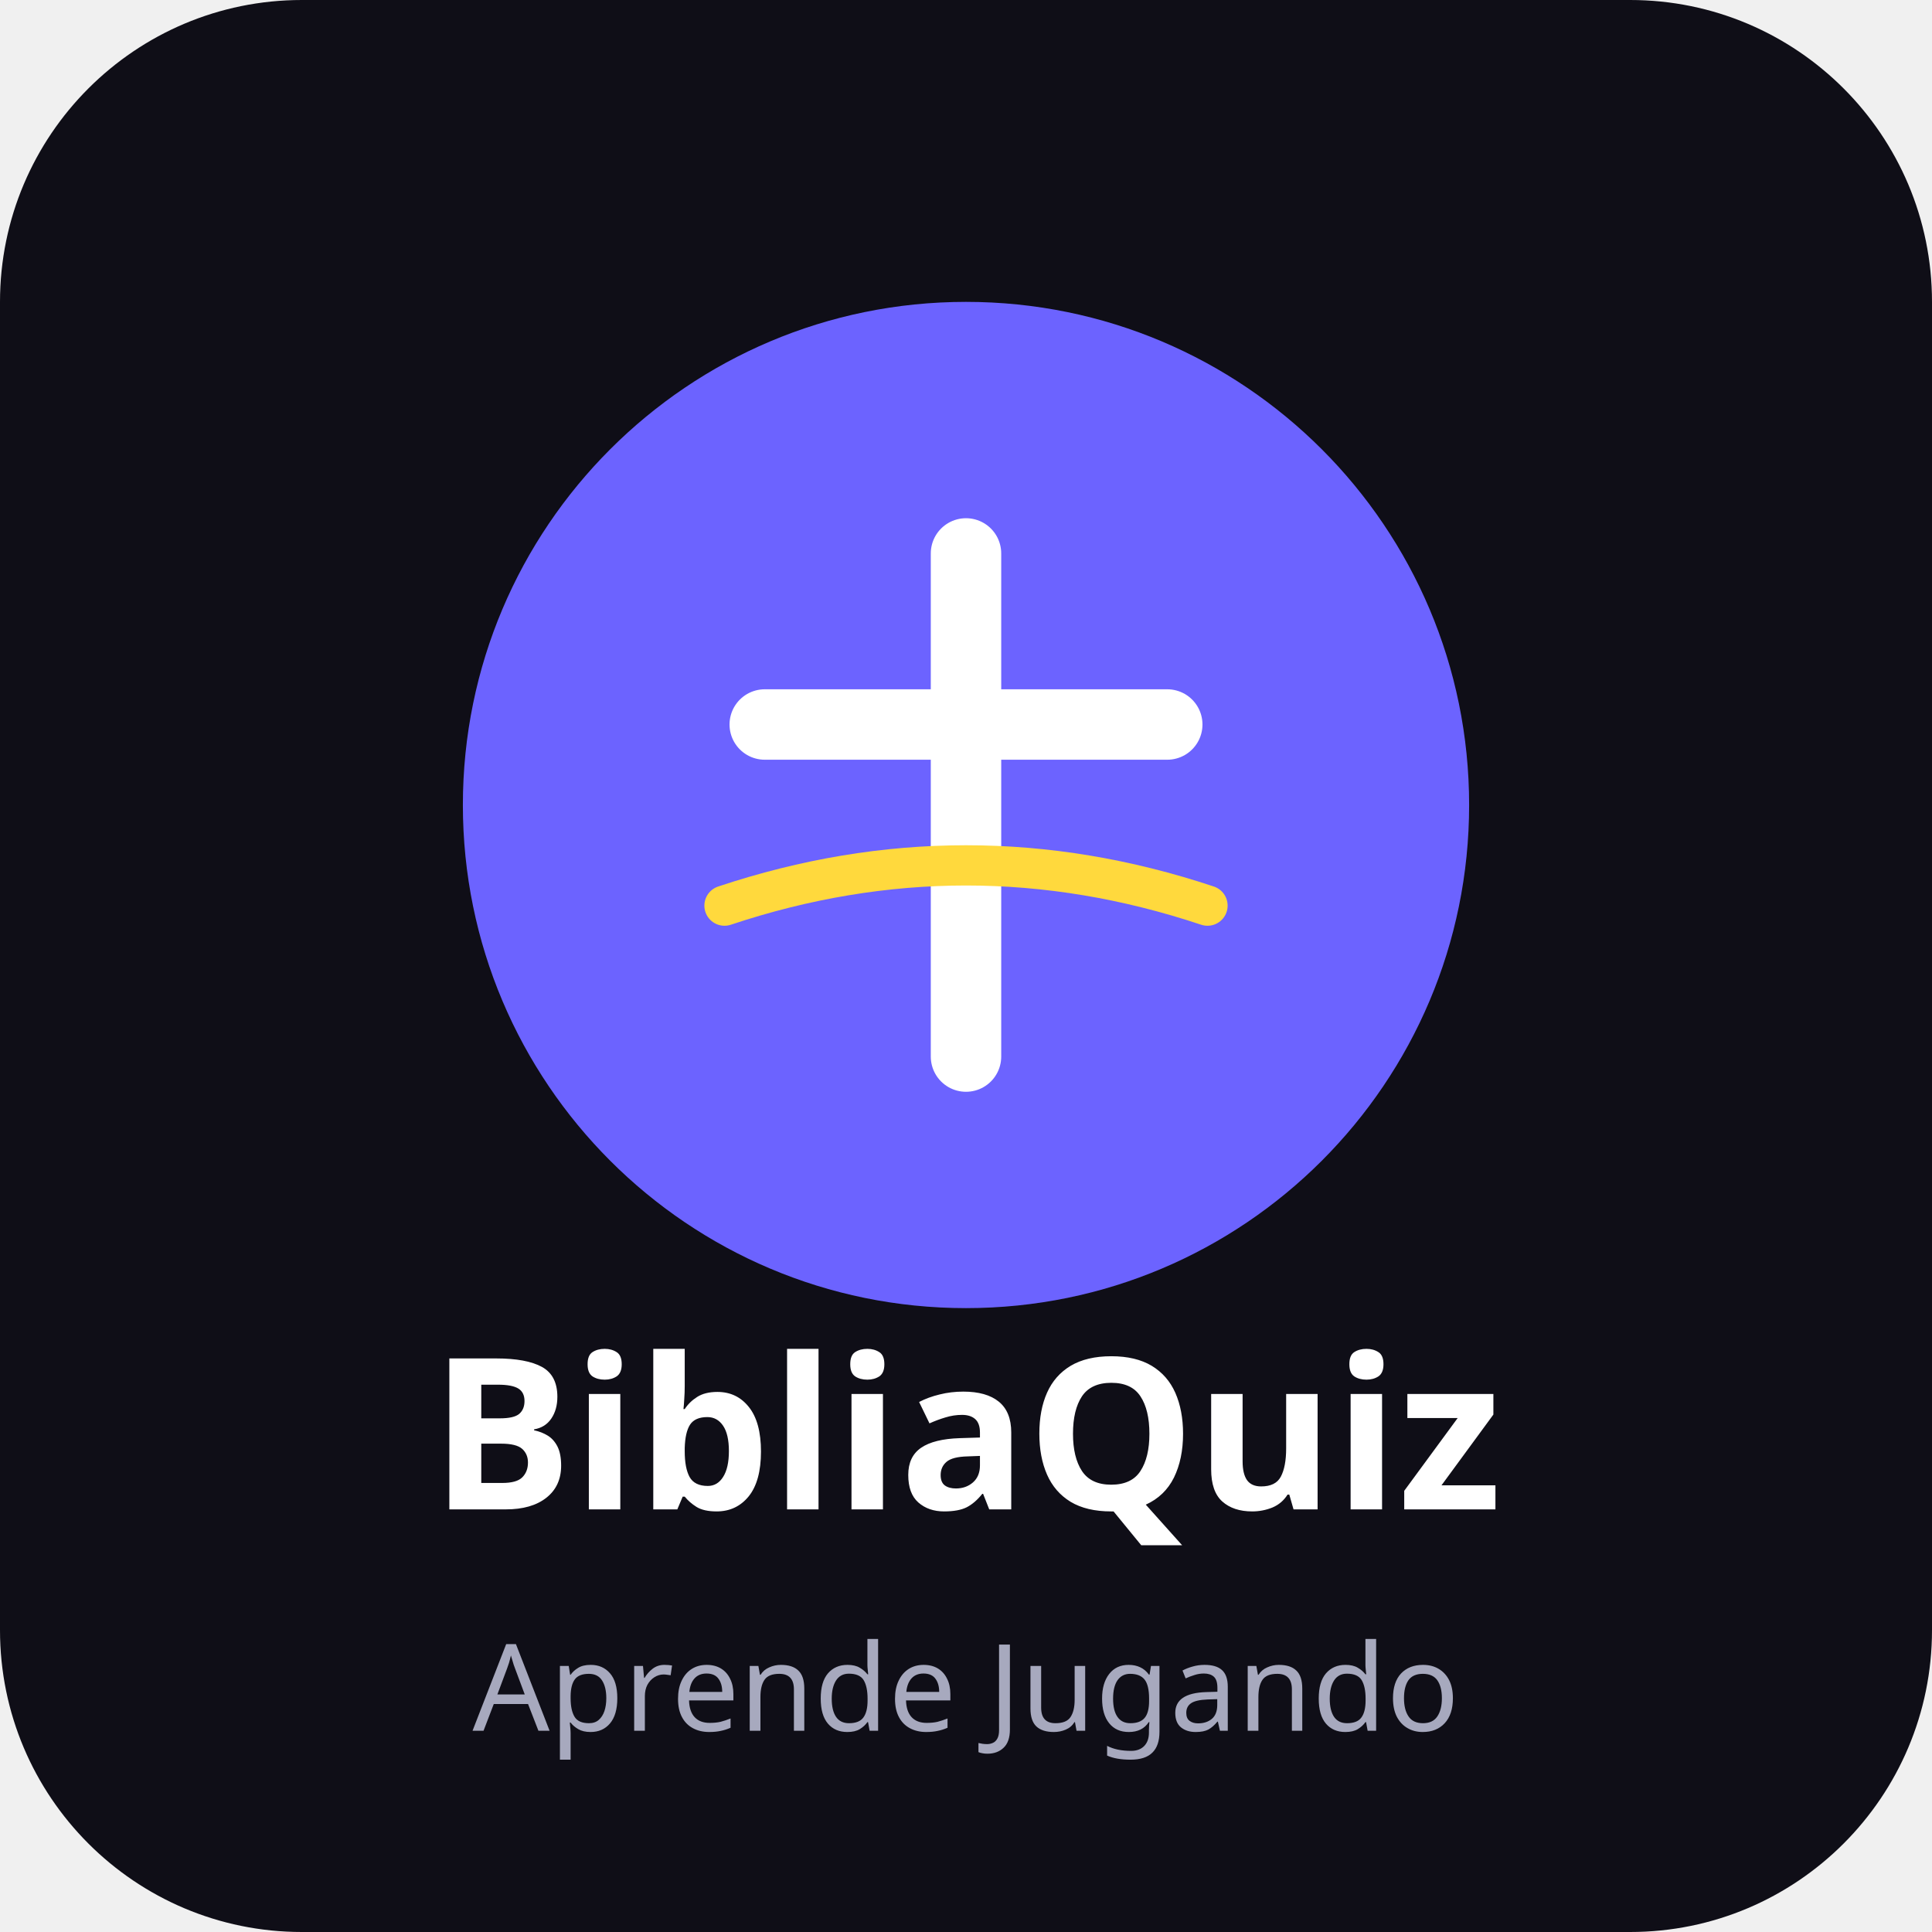
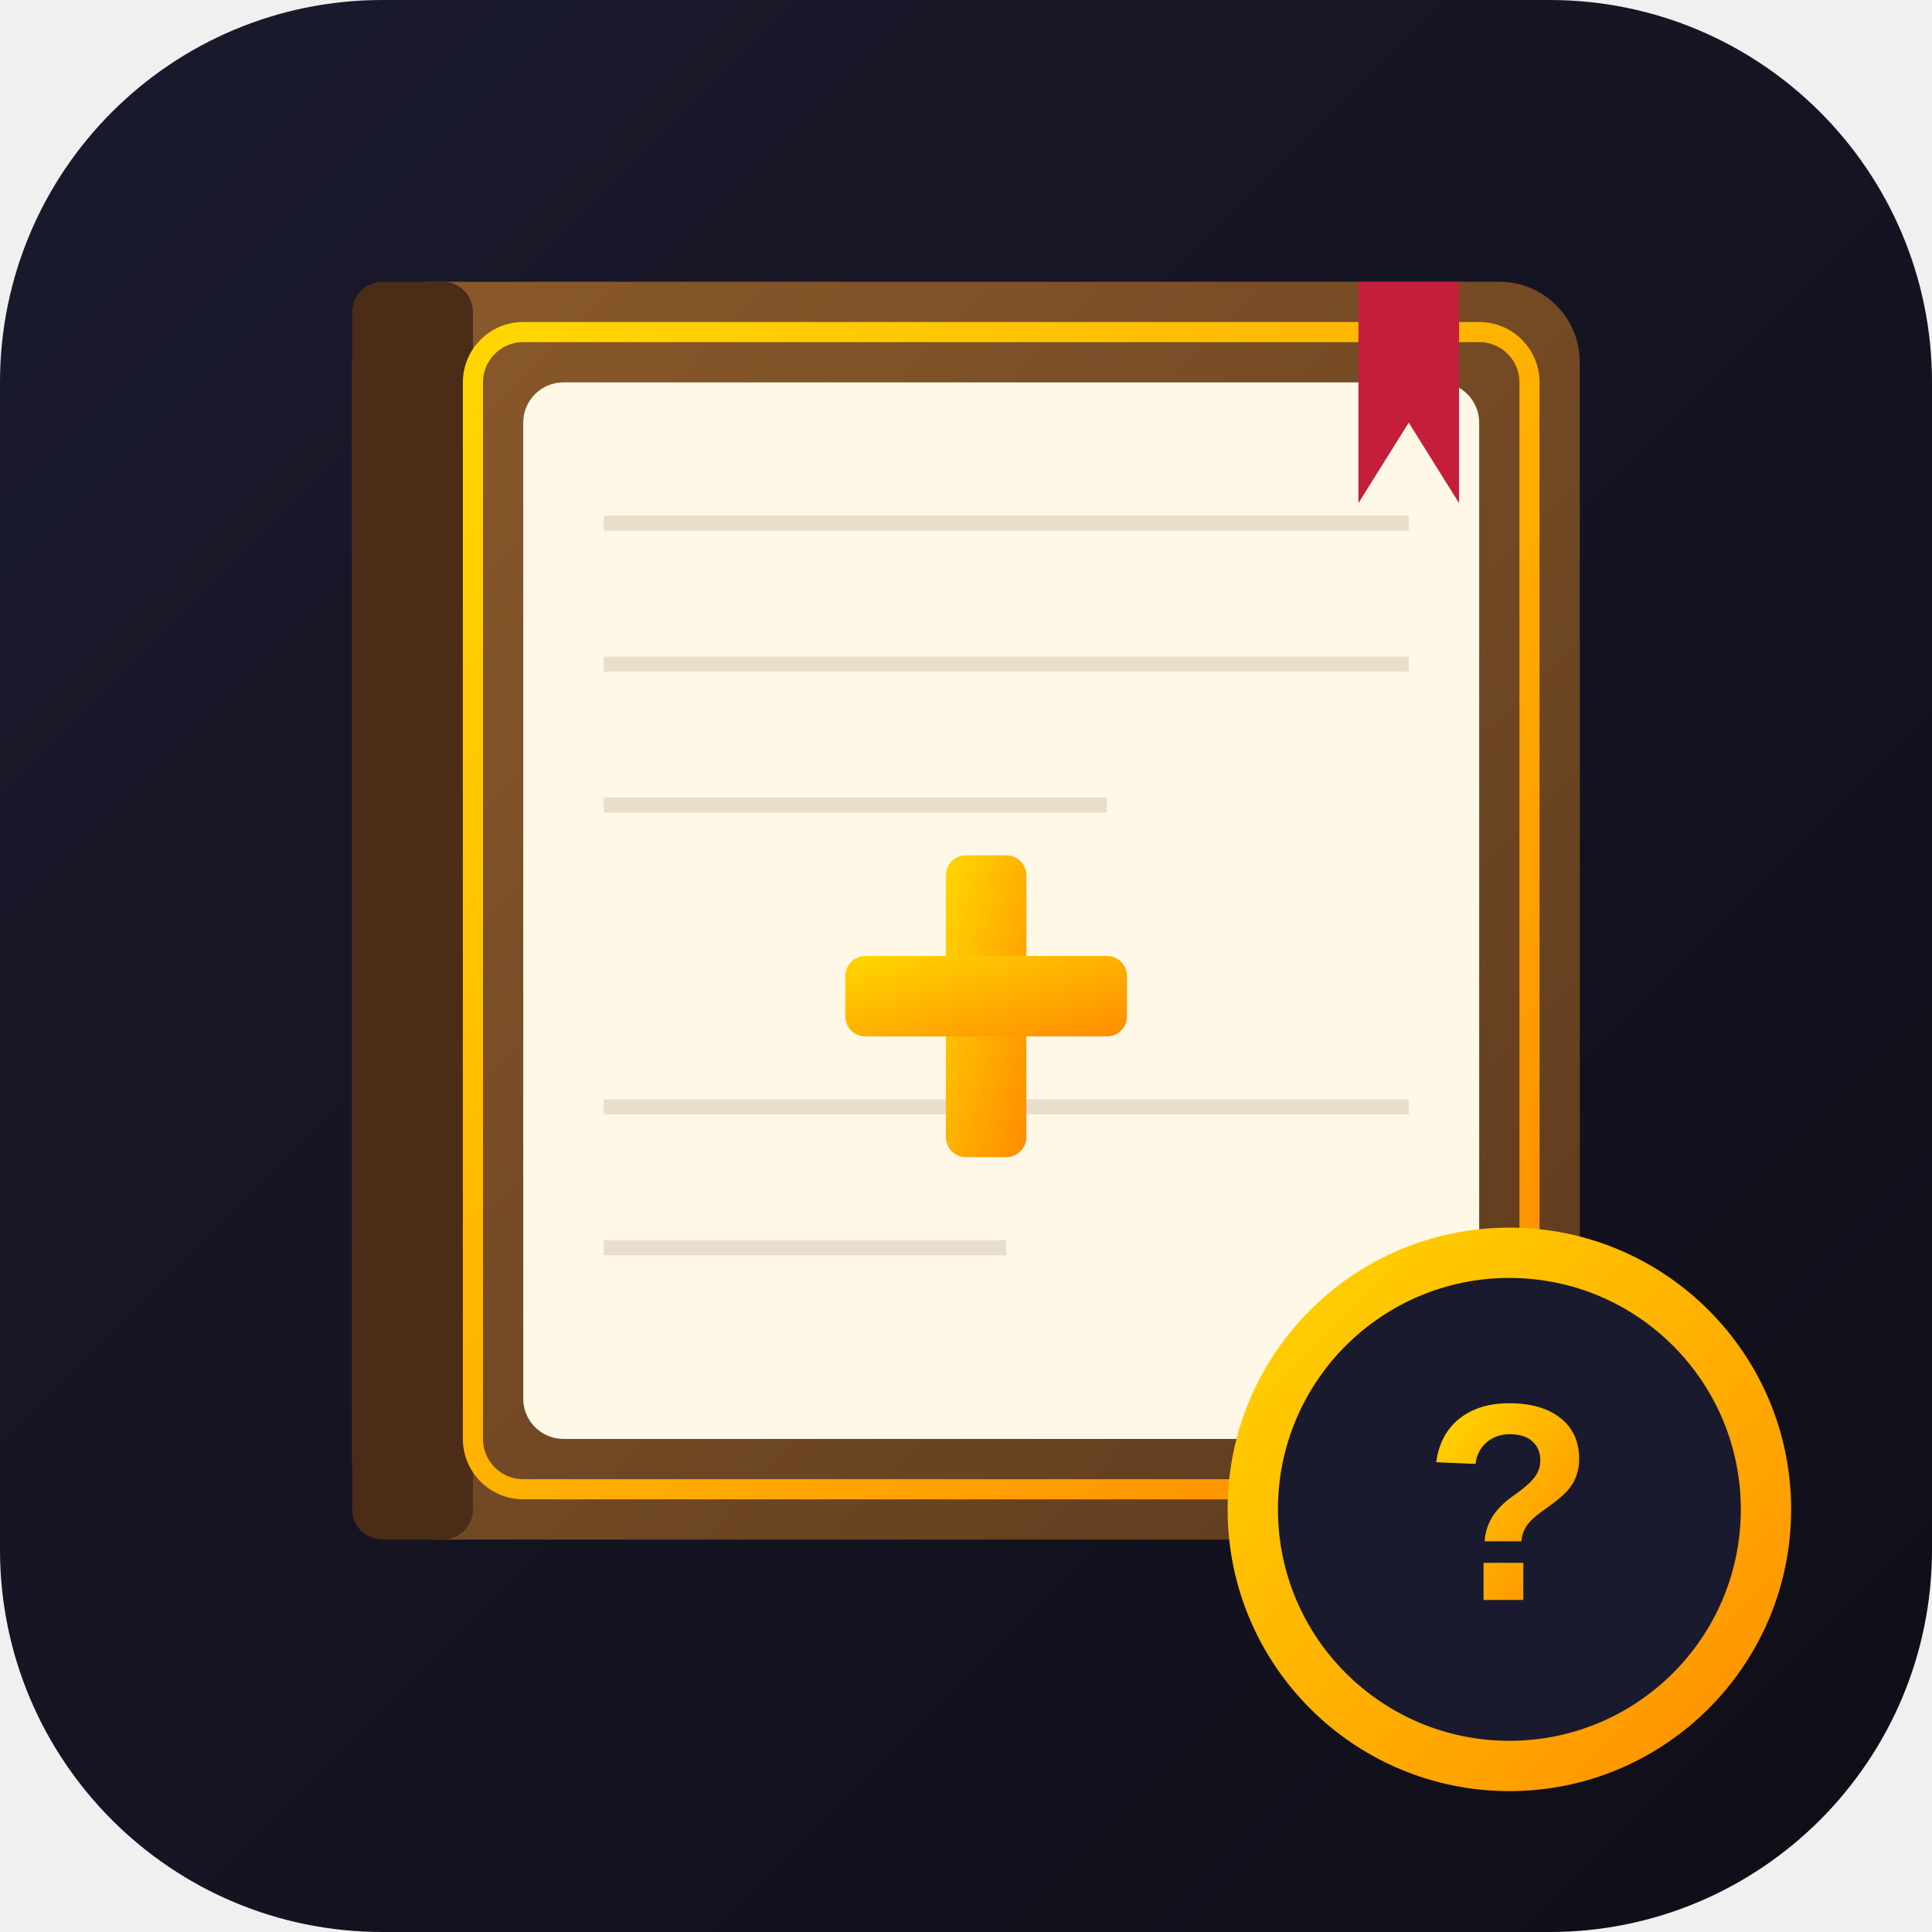
- <svg xmlns="http://www.w3.org/2000/svg" width="192" height="192" viewBox="0 0 192 192">
-   <rect width="192" height="192" rx="30" fill="#0F0E17" />
-   <circle cx="96" cy="80" r="50" fill="#6C63FF" />
-   <line x1="96" y1="55" x2="96" y2="105" stroke="white" stroke-width="7" stroke-linecap="round" />
-   <line x1="76" y1="72" x2="116" y2="72" stroke="white" stroke-width="7" stroke-linecap="round" />
-   <path d="M72 90 Q96 82 120 90" stroke="#FFD93D" stroke-width="4" fill="none" stroke-linecap="round" />
-   <text x="96" y="150" text-anchor="middle" fill="white" font-family="sans-serif" font-size="21" font-weight="bold">BibliaQuiz</text>
-   <text x="96" y="172" text-anchor="middle" fill="#A7A9BE" font-family="sans-serif" font-size="12">Aprende Jugando</text>
+ <svg xmlns="http://www.w3.org/2000/svg" viewBox="0 0 192 192">
+   <defs>
+     <linearGradient id="bg" x1="0%" y1="0%" x2="100%" y2="100%">
+       <stop offset="0%" style="stop-color:#1a1a2e" />
+       <stop offset="100%" style="stop-color:#0f0e17" />
+     </linearGradient>
+     <linearGradient id="book" x1="0%" y1="0%" x2="100%" y2="100%">
+       <stop offset="0%" style="stop-color:#8b5a2b" />
+       <stop offset="100%" style="stop-color:#5c3a1e" />
+     </linearGradient>
+     <linearGradient id="gold" x1="0%" y1="0%" x2="100%" y2="100%">
+       <stop offset="0%" style="stop-color:#ffd700" />
+       <stop offset="100%" style="stop-color:#ff8c00" />
+     </linearGradient>
+   </defs>
+   <rect width="192" height="192" rx="38" fill="url(#bg)" />
+   <rect x="35" y="28" width="122" height="125" rx="8" fill="url(#book)" />
+   <rect x="35" y="28" width="12" height="125" rx="3" fill="#4a2c17" />
+   <rect x="47" y="33" width="105" height="115" rx="5" fill="none" stroke="url(#gold)" stroke-width="2" />
+   <rect x="52" y="38" width="95" height="105" rx="4" fill="#fff8e7" />
+   <g stroke="#d4c4b0" stroke-width="1.5" opacity="0.5">
+     <line x1="60" y1="52" x2="140" y2="52" />
+     <line x1="60" y1="66" x2="140" y2="66" />
+     <line x1="60" y1="80" x2="110" y2="80" />
+     <line x1="60" y1="110" x2="140" y2="110" />
+     <line x1="60" y1="124" x2="100" y2="124" />
+   </g>
+   <rect x="94" y="85" width="8" height="30" rx="2" fill="url(#gold)" />
+   <rect x="84" y="95" width="28" height="8" rx="2" fill="url(#gold)" />
+   <path d="M135 28 L135 50 L140 42 L145 50 L145 28" fill="#c41e3a" />
+   <circle cx="150" cy="150" r="28" fill="url(#gold)" />
+   <circle cx="150" cy="150" r="23" fill="#1a1a2e" />
+   <text x="150" y="159" font-family="Arial" font-size="28" font-weight="bold" fill="url(#gold)" text-anchor="middle">?</text>
</svg>
